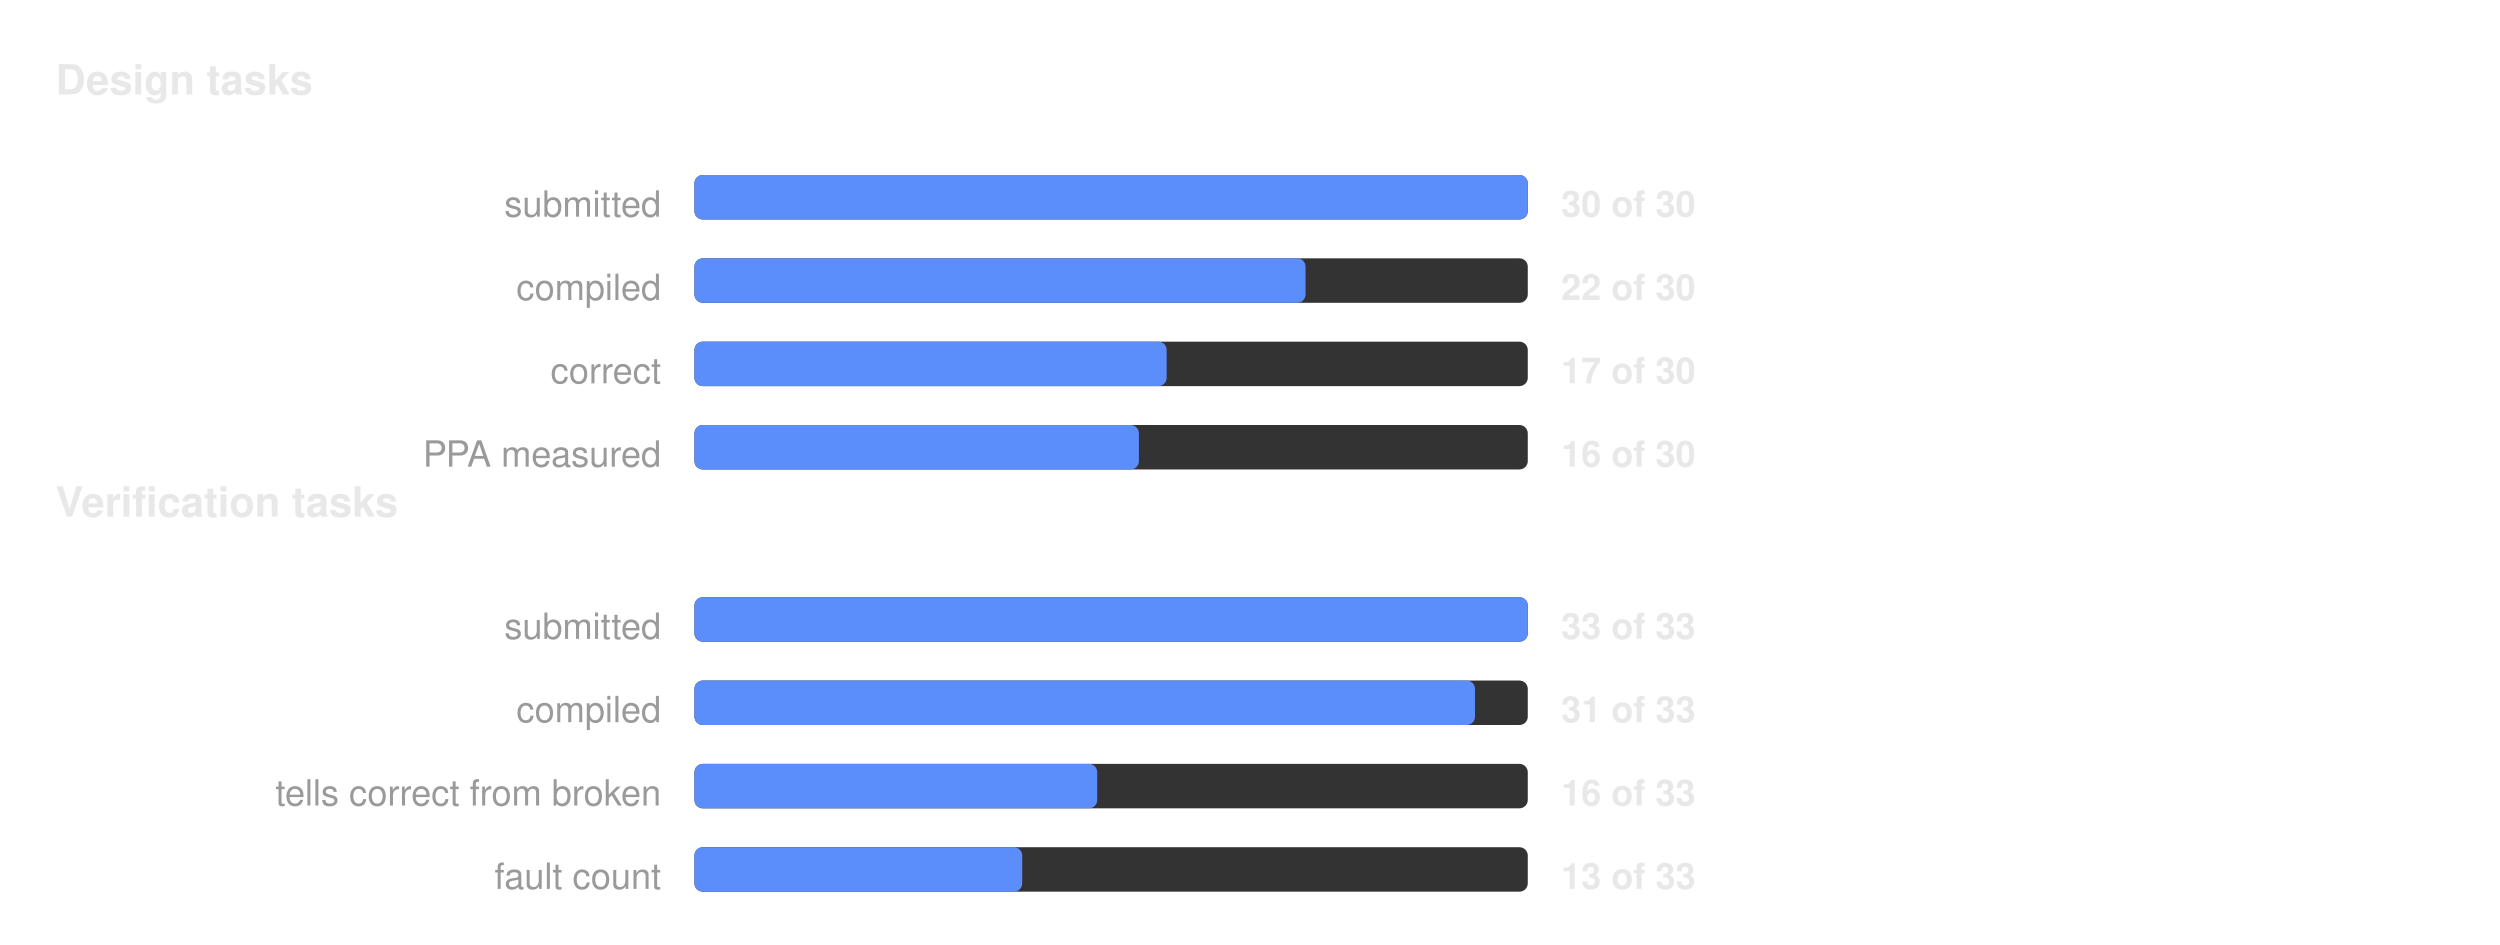
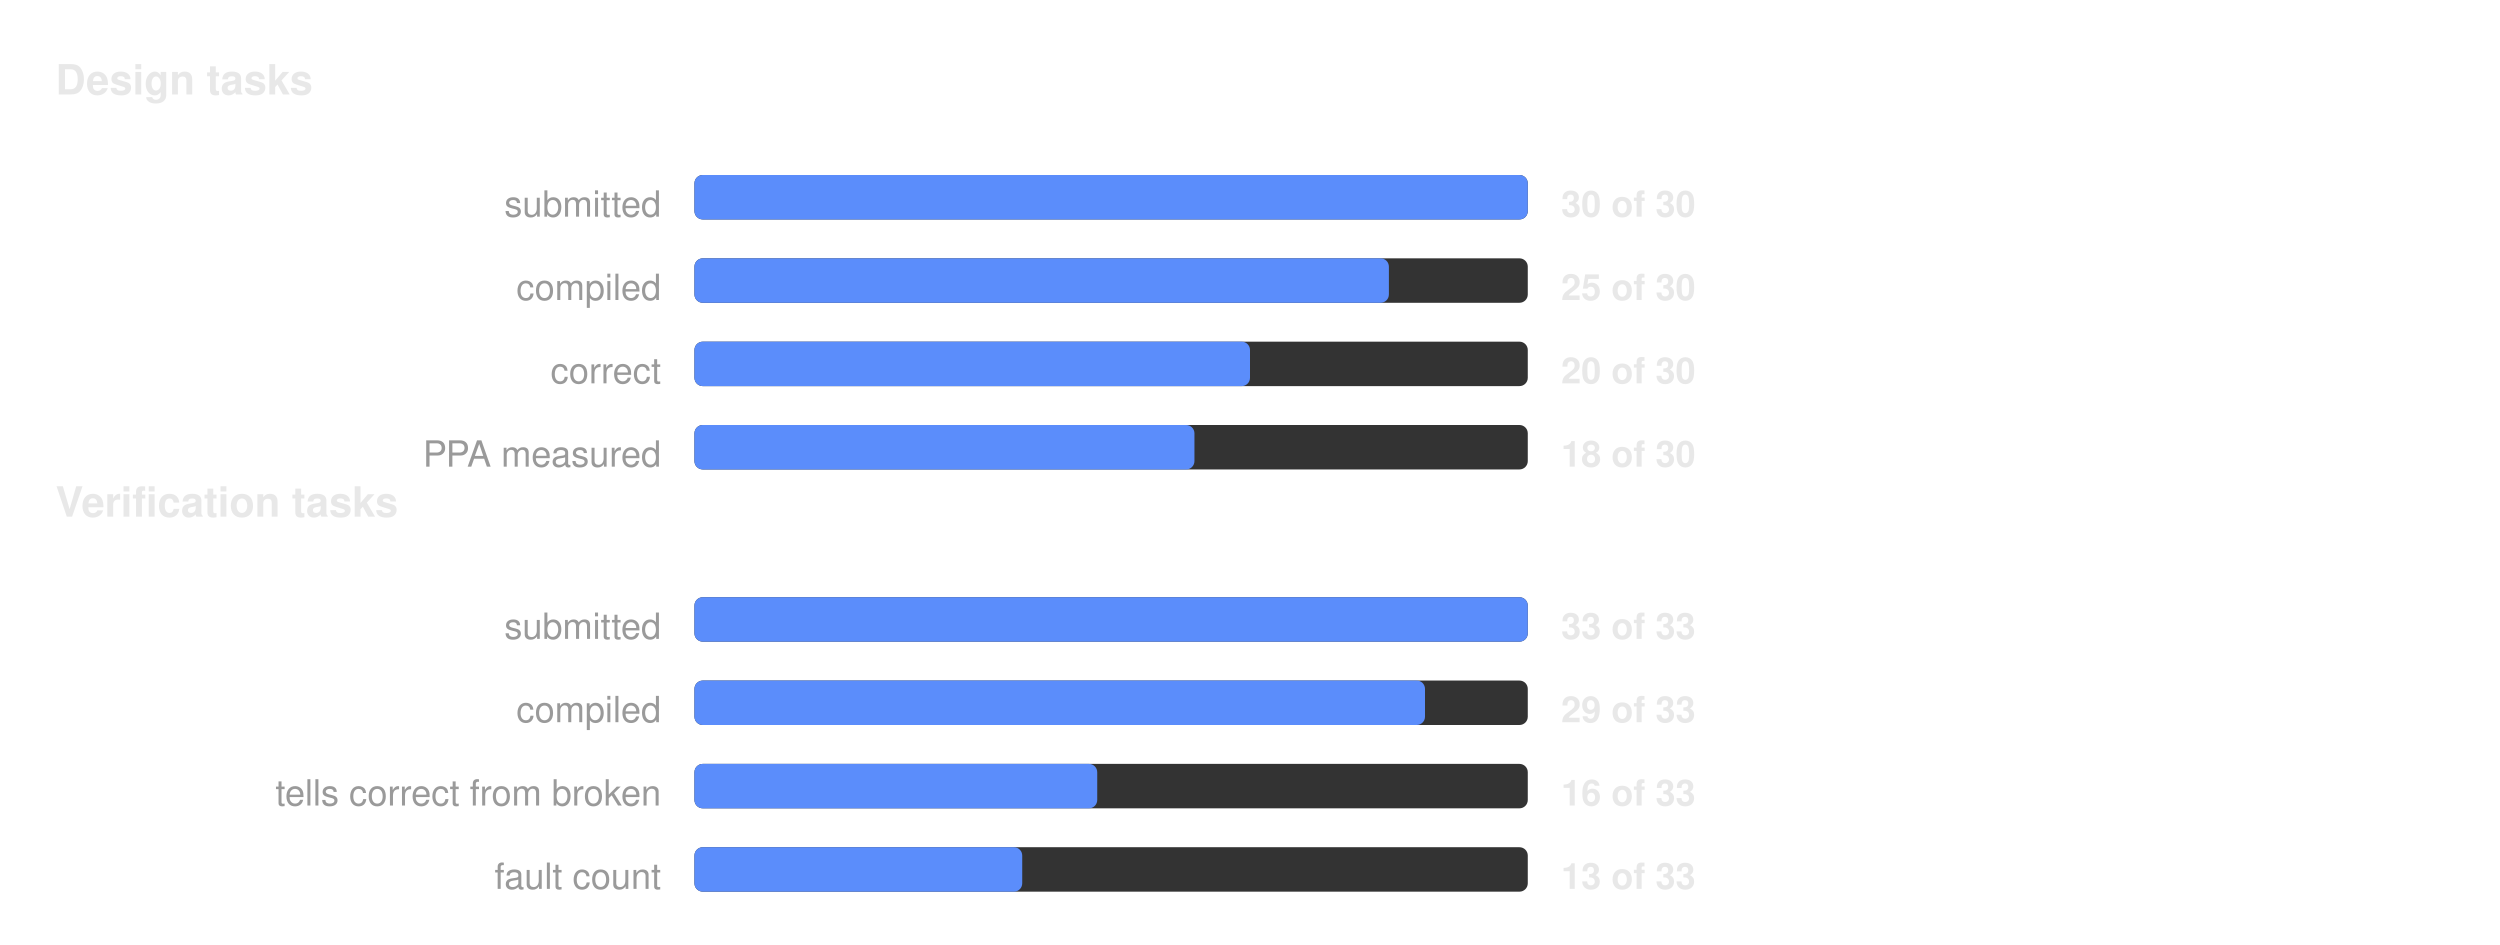
<svg xmlns="http://www.w3.org/2000/svg" viewBox="0 0 900 340" font-family="-apple-system,BlinkMacSystemFont,Segoe UI,Helvetica,Arial,sans-serif">
  <rect width="900" height="340" fill="none" />
  <text x="20" y="34" fill="#e8e8e8" font-size="15" font-weight="600">Design tasks</text>
  <text x="238" y="78" fill="#9a9a9a" font-size="13" text-anchor="end">submitted</text>
  <rect x="250" y="63" width="300" height="16" rx="3" fill="#333" />
  <rect x="250" y="63" width="300" height="16" rx="3" fill="#5b8dfb" />
  <text x="562" y="78" fill="#e8e8e8" font-size="13" font-weight="600">30 of 30</text>
  <text x="238" y="108" fill="#9a9a9a" font-size="13" text-anchor="end">compiled</text>
  <rect x="250" y="93" width="300" height="16" rx="3" fill="#333" />
-   <rect x="250" y="93" width="220" height="16" rx="3" fill="#5b8dfb" />
-   <text x="562" y="108" fill="#e8e8e8" font-size="13" font-weight="600">22 of 30</text>
+   <rect x="250" y="93" width="250" height="16" rx="3" fill="#5b8dfb" />
+   <text x="562" y="108" fill="#e8e8e8" font-size="13" font-weight="600">25 of 30</text>
  <text x="238" y="138" fill="#9a9a9a" font-size="13" text-anchor="end">correct</text>
  <rect x="250" y="123" width="300" height="16" rx="3" fill="#333" />
-   <rect x="250" y="123" width="170" height="16" rx="3" fill="#5b8dfb" />
-   <text x="562" y="138" fill="#e8e8e8" font-size="13" font-weight="600">17 of 30</text>
+   <rect x="250" y="123" width="200" height="16" rx="3" fill="#5b8dfb" />
+   <text x="562" y="138" fill="#e8e8e8" font-size="13" font-weight="600">20 of 30</text>
  <text x="238" y="168" fill="#9a9a9a" font-size="13" text-anchor="end">PPA measured</text>
  <rect x="250" y="153" width="300" height="16" rx="3" fill="#333" />
-   <rect x="250" y="153" width="160" height="16" rx="3" fill="#5b8dfb" />
-   <text x="562" y="168" fill="#e8e8e8" font-size="13" font-weight="600">16 of 30</text>
+   <rect x="250" y="153" width="180" height="16" rx="3" fill="#5b8dfb" />
+   <text x="562" y="168" fill="#e8e8e8" font-size="13" font-weight="600">18 of 30</text>
  <text x="20" y="186" fill="#e8e8e8" font-size="15" font-weight="600">Verification tasks</text>
  <text x="238" y="230" fill="#9a9a9a" font-size="13" text-anchor="end">submitted</text>
  <rect x="250" y="215" width="300" height="16" rx="3" fill="#333" />
  <rect x="250" y="215" width="300" height="16" rx="3" fill="#5b8dfb" />
  <text x="562" y="230" fill="#e8e8e8" font-size="13" font-weight="600">33 of 33</text>
  <text x="238" y="260" fill="#9a9a9a" font-size="13" text-anchor="end">compiled</text>
  <rect x="250" y="245" width="300" height="16" rx="3" fill="#333" />
-   <rect x="250" y="245" width="281" height="16" rx="3" fill="#5b8dfb" />
-   <text x="562" y="260" fill="#e8e8e8" font-size="13" font-weight="600">31 of 33</text>
+   <rect x="250" y="245" width="263" height="16" rx="3" fill="#5b8dfb" />
+   <text x="562" y="260" fill="#e8e8e8" font-size="13" font-weight="600">29 of 33</text>
  <text x="238" y="290" fill="#9a9a9a" font-size="13" text-anchor="end">tells correct from broken</text>
  <rect x="250" y="275" width="300" height="16" rx="3" fill="#333" />
  <rect x="250" y="275" width="145" height="16" rx="3" fill="#5b8dfb" />
  <text x="562" y="290" fill="#e8e8e8" font-size="13" font-weight="600">16 of 33</text>
  <text x="238" y="320" fill="#9a9a9a" font-size="13" text-anchor="end">fault count</text>
  <rect x="250" y="305" width="300" height="16" rx="3" fill="#333" />
  <rect x="250" y="305" width="118" height="16" rx="3" fill="#5b8dfb" />
  <text x="562" y="320" fill="#e8e8e8" font-size="13" font-weight="600">13 of 33</text>
</svg>
